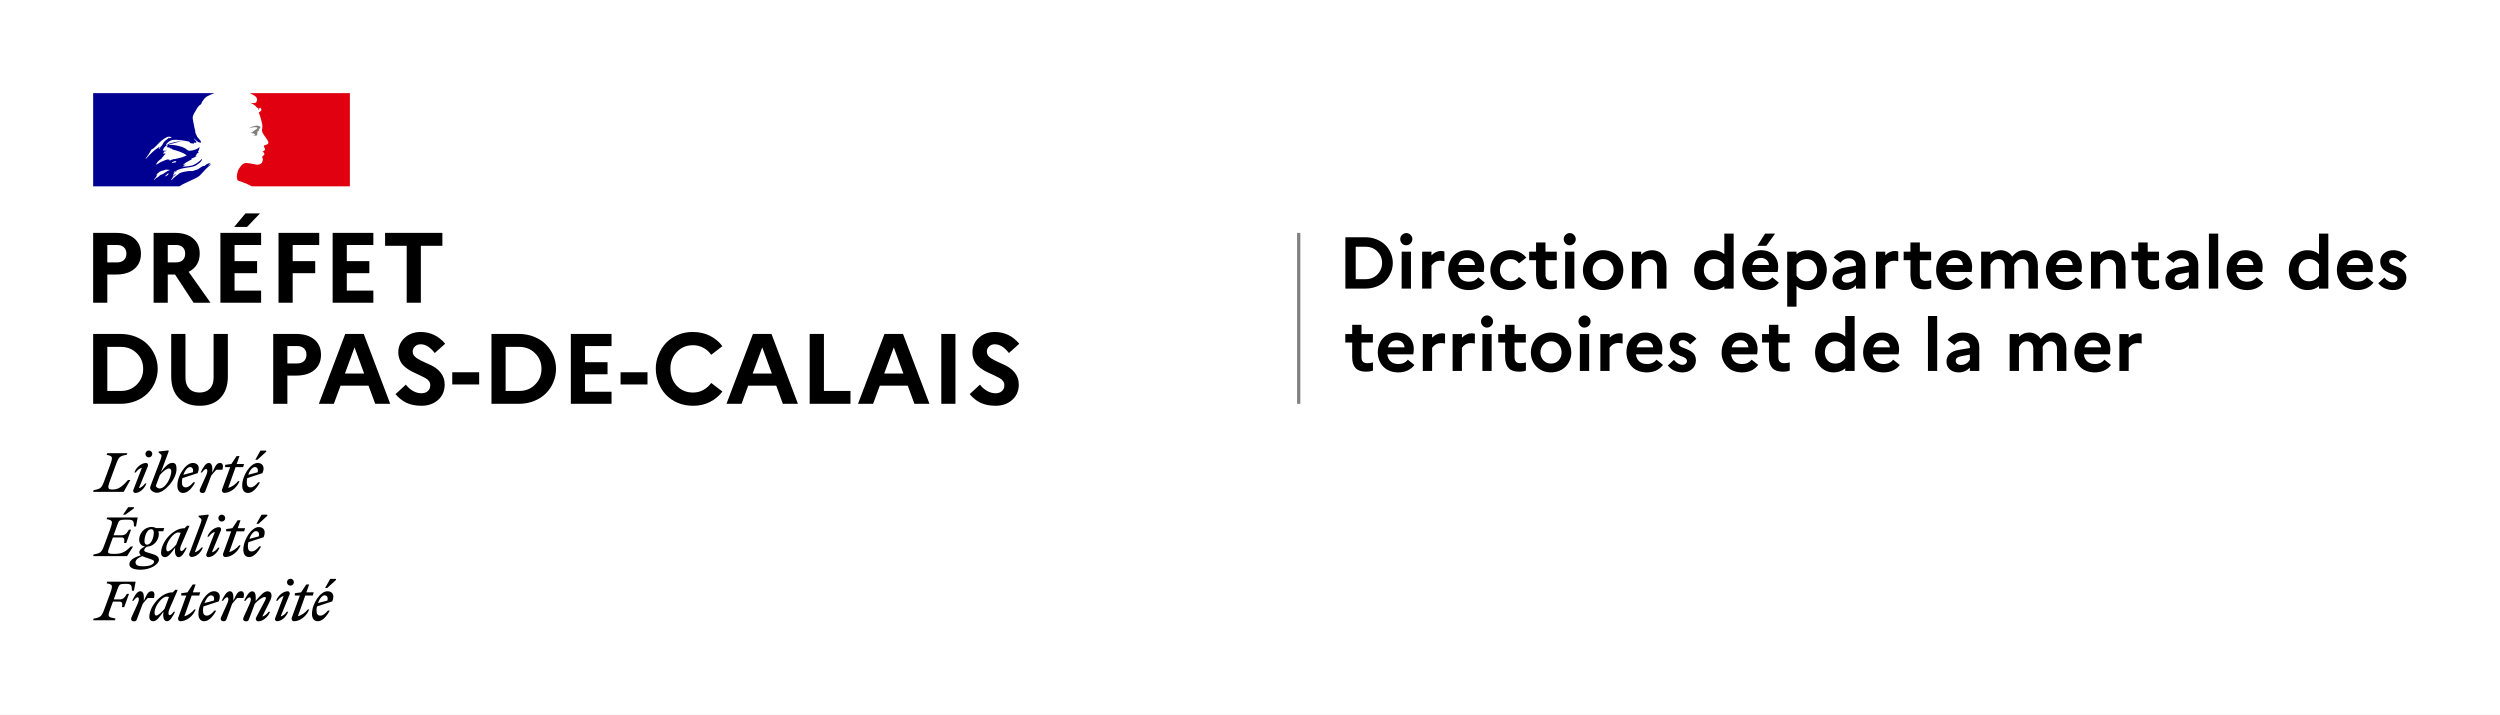
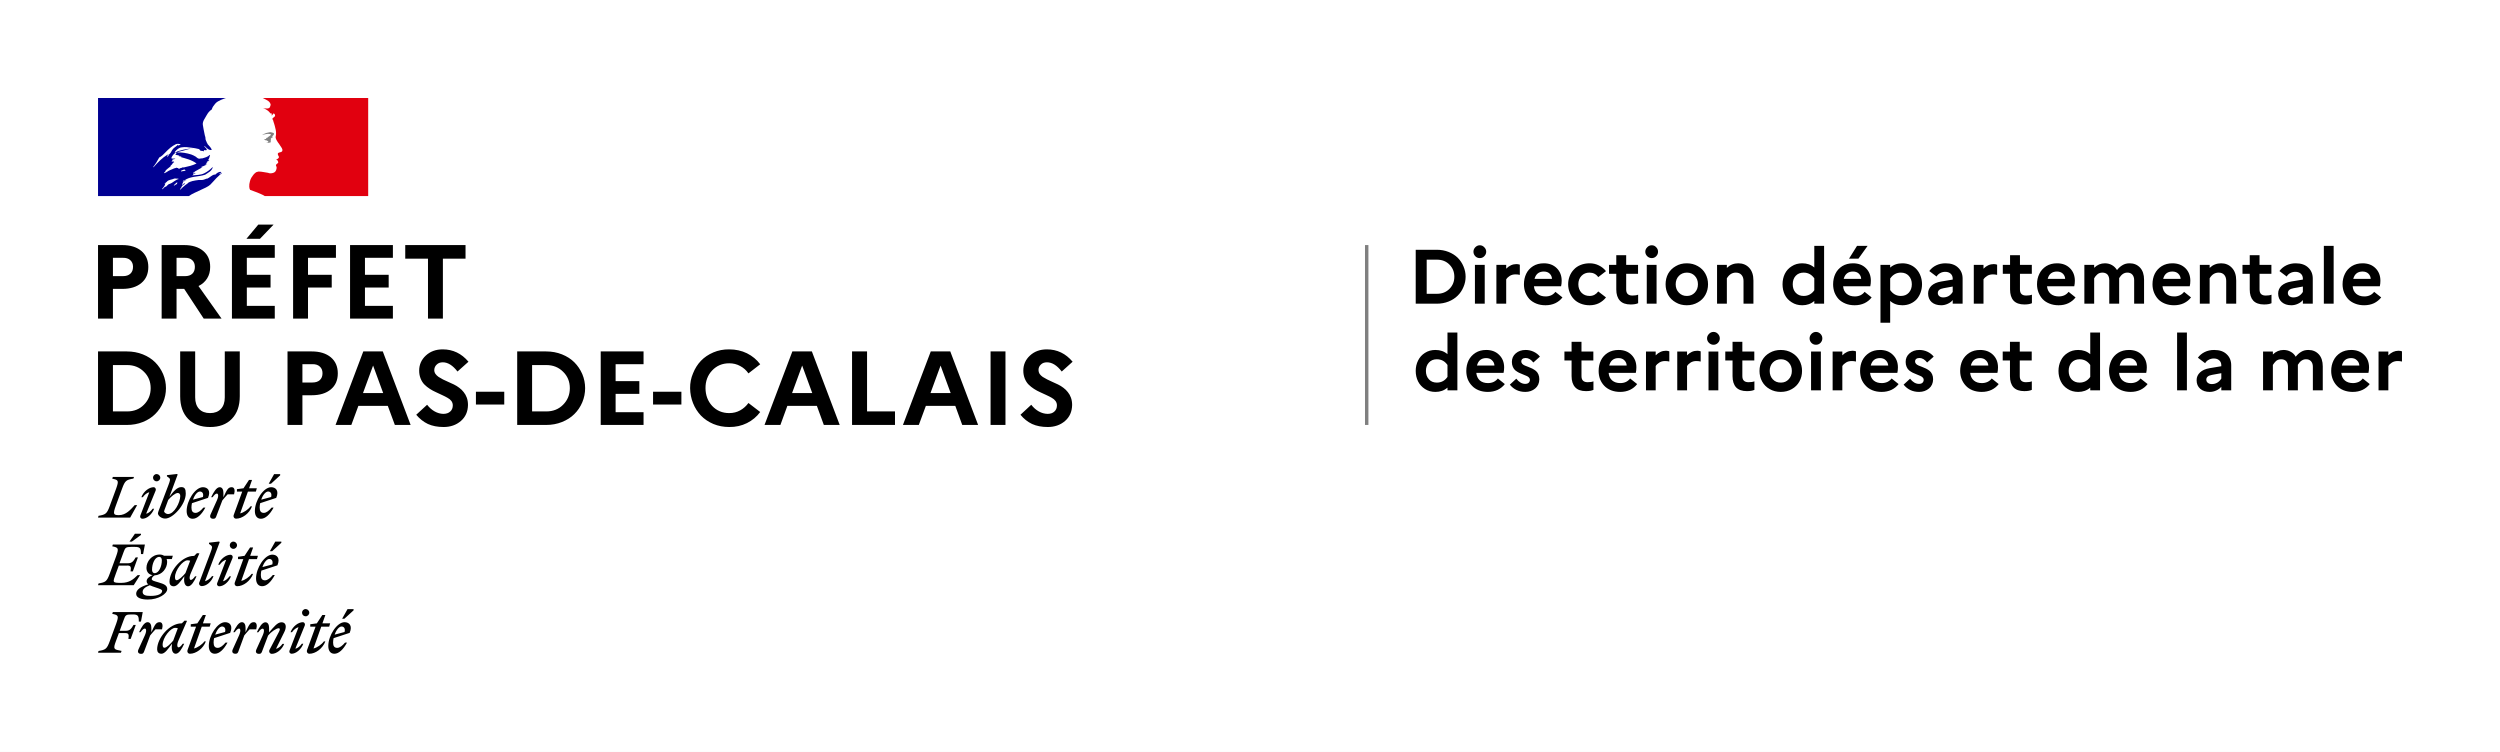
- <svg xmlns="http://www.w3.org/2000/svg" viewBox="0 0 26838 7670">
-   <path fill="#fff" d="M0 0h26838v7670h-26838z" />
+ <svg xmlns="http://www.w3.org/2000/svg" viewBox="0 0 25503 7670">
+   <path fill="#fff" d="M0 0h25503v7670h-25503z" />
  <g>
    <path d="M2145 1884c11-11 22-22 32-34 20-23 40-44 63-64 7-6 14-12 21-16 2-2 2-6 4-8-9 4-15 11-25 15-2 0-4-2-2-4 7-5 14-10 20-15h-1c-2 0-2-2-2-4-25-4-43 13-60 28-4 2-8-2-9-2-28 9-49 34-77 45v-4c-11 4-22 11-34 13-17 4-32 2-47 2-23 2-46 7-69 12-1 0-1 0-2 1-12 3-24 8-35 14l-4 4c-4 4-8 9-13 11-12 6-21 16-31 25-1 1-2 1-3 1-10 10-20 20-30 29-1 1-4 1-6 1 0-1 1-1 1-2 2-3 3-5 5-8l6-9c3-4 5-8 8-11 1-1 1-2 0-2-1-1-2-1-3-1 9-9 21-17 32-24-1 0-3-1-2-2 1-2 2-3 3-5 0-1 0-1 1-2 0-1-1-1-1-2l-9 6c-5 4-8 12-15 12h-3c-1 0-2 0-2-1v-1c0-1 1-1 1-2s1-1 1-2c0 0 0-1 1-1 0-1 1-2 1-2 0-1 1-1 1-2 1-1 2-3 2-4 0-1 1-1 1-2 1-1 1-2 2-3 1-2 0-3-1-3 3-5 8-8 13-11h-1c7-4 15-8 22-12l3-3c-11 4-20 9-30 15 0 0-2 1-3 2 0 0-2 1-5-2v-1c2-4 8-6 11-9 2 0 4 0 4 2 61-47 144-36 214-60 6-4 11-8 17-11 9-4 17-13 28-19 15-11 26-25 32-43 0-2-2-4-2-4-25 26-53 47-83 62-40 21-83 17-125 23 2-4 6-4 9-4 0-6 4-8 8-11h6c2 0 2-4 4-4 4 0 10-2 8-2-6-8-17 6-26 0 4-4 2-9 6-11h8c0-4 4-8 4-8 28-17 55-30 81-45-6 0-9 6-15 2 4 0 0-6 4-6 21-6 38-17 59-25-8 0-13 6-21 0 4-2 6-6 11-6v-6c0-2 2-2 4-2-2 0-4-2-4-2 2-4 8-2 11-6-2 0-6 0-6-2 6-8 15-9 25-11-2-4-8 0-8-4 0-2 2-2 4-2h-4c-4-2-2-6-2-8 11-13 11-30 17-45-2 0-4 0-4-2-19 21-49 28-77 36h-13c-9 4-23 4-32-2-8-4-11-9-19-15-15-9-30-17-47-23-47-15-96-23-145-21 21-11 44-12 66-19 32-9 62-21 96-19-6-2-13 0-19 0-26-2-53 6-81 11-19 4-36 11-55 15-11 4-17 15-30 13v-6c19-23 42-45 72-47 34-6 66 0 100 4 25 2 47 8 72 13 9 0 11 15 19 17 11 4 23 0 34 8 0-4-2-8 0-11 8-8 17 2 25-2 15-9-13-26-21-40 0-2 2-4 2-4 15 13 26 28 45 38 9 4 32 9 28-2-9-21-28-38-44-57v-8c-4 0-4-2-6-4v-8c-8-4-6-11-9-17-6-9-2-23-6-34-4-11-6-21-8-32-6-32-13-60-17-91-4-36 21-64 38-96 13-23 28-45 53-60 6-23 21-42 36-60 15-18 40-30 58-38 26-12 50-19 50-19h-1304v1e3h927c36-26 72-38 122-63 24-10 78-35 96-53m-290-136c-4 0-11 2-9-2 2-9 15-9 23-13 4-2 9-6 13-4 4 6 9 4 13 8-12 11-27 6-40 11m-290-41s-2-2-2-4c25-32 43-62 61-96 25-13 45-32 64-53 32-34 66-64 106-83 15-6 34-4 49 2-6 8-15 6-23 11-2 0-4 0-6-2 2-2 2-4 2-6-19 21-45 30-60 55-11 19-19 43-43 49-8 2 2-6-2-4-59 36-100 80-146 131m157-125c-2 4-4 4-6 8-2 4-4 6-8 8-2 0-4 0-4-2 2-8 8-15 15-17 3-1 3 1 3 3m88 283c-1 2-3 4-5 6 2 0 4 2 2 3-4 4-9 8-14 10h-3c-2 2-5 4-7 7-2 2-13 1-10-2 5-4 9-9 14-13 3-2 6-5 8-8 1-2 2-3 4-4 3-2 13-3 11 1m-34-15c-8 5-15 10-22 15-8 5-17 8-25 12-1-1-2-1-3-1-7 4-13 9-19 15l-3 3-3 3-4 4c-1 1-1 2-3 3-1 1-4 1-4-1-1 1-2 1-3 2-1 1-2 1-3 2h-2c-2 2-5 4-7 6-4 4-8 7-11 12v1l-1 1s0 1-1 1c0 1-1 1-1 2 0 0-1 1-2 1l-1-1s0-1-1-1c-1-1-1-2-2-3v-1c2-2 4-4 6-7 1-1 1-2 2-2 1-1 2-3 3-4 0-1 1-1 1-2 2-3 4-5 6-8l1-1c1-1 2-3 3-4s1-2 2-4v-1c1-2 1-3 2-4v-1c0-1 0-1 1-2 0-1 0-2 1-3v-1c2-4 5-7 8-10h-1c-3 2-5 4-7 6-2 2-6-1-3-3 2-1 3-3 4-4 3-3 6-7 10-10 2-2 4-3 6-4l1-1c1-2 3-3 4-5 18-17 49-17 72-28 9-4 21 2 30 0 6 0 11 0 17 4-17 3-32 14-48 24m39-132c-2-2 6 0 8-4h-15c-2 0-2-2-2-4-9 2-21 6-30 8-13 4-25 13-40 17-21 8-38 25-60 32-2 0-2-2-2-4 2-6 9-8 13-13 0-2 0-4-2-4 15-21 36-32 55-49v-6c6-8 15-11 19-21 2-6 10-13 19-17-2-2-6-2-6-6-8 0-15 4-23-2 4-3 8-5 12-7-2 0-3-1-4-3-2-4 4-8 9-9 8-2 17-2 23-8-13-2-28 4-42-4 9-25 25-45 47-57 2 0 6 0 6 2 0 9-6 17-15 19 15 4 30 4 45 11-2 4-6 2-8 2 9 6 21 2 30 9-6 6-11 0-17 0 59 17 121 30 170 68-42 21-85 30-130 40-6 0-9 0-15-2 0 2 0 6-2 6-8 0-13 0-19 4-7 6-18 8-24 2" fill="#000091" />
    <path d="M3755 1e3h-1074s2 0 10 5c9 5 20 11 27 14 14 7 27 16 36 30 4 6 9 17 6 25-4 9-6 25-15 28-11 6-26 6-40 4-8 0-15-2-23-4 28 11 55 25 74 51 2 4 9 6 17 6 2 0 2 4 2 6-4 4-8 6-6 11h6c9-4 8-23 21-17 9 6 13 19 8 28-8 8-15 13-23 19-2 4-2 9 0 13 6 8 8 15 9 23 6 13 8 28 13 42 8 28 15 57 13 85 0 15-8 28-2 43 4 15 13 26 21 40 8 11 15 19 21 30 11 19 32 38 23 59-6 13-26 11-40 19-11 9-2 25 4 34 9 17-11 28-25 34 4 6 11 4 13 8 2 9 11 15 6 25-8 11-30 17-19 34 8 13 3 28-2 42-6 17-21 25-34 28-11 4-25 4-36 2-4-2-8-4-11-4-32-4-64-13-96-13-9 2-19 4-26 7-9 6-16 13-23 20-1 2-3 3-4 5-1 1-2 2-2 3l-2 2c-6 7-10 14-15 22 0 1-1 1-1 1 0 1-1 2-2 3-6 11-11 23-14 35-13 43-7 80 2 89 2 2 62 21 104 40 20 9 33 15 45 23h1055v-1e3z" fill="#e1000f" />
    <path d="M2745 1366c8 2 19 2 19 6-4 15-26 19-38 34h-6c-6 4-4 13-9 13-6-2-11 0-17 2 8 8 17 13 28 11 2 0 6 4 6 8 0 0 2 0 4-2 2 0 4 0 4 2v8c-6 8-15 4-23 6 15 4 30 4 44 0 11-4 0-23 8-32-4 0 0-6-4-6 4-4 8-9 11-11 4 0 9-2 11-6 0-4-8-6-6-9 11-8 21-19 17-30-2-6-17-6-26-10s-21 0-32 2c-9 0-19 6-28 8-13 4-25 11-36 19 13-6 26-8 41-11 11-2 20-4 32-2" stroke-width="1" fill="gray" />
  </g>
  <g>
    <path d="M1e3 3250v-750h247q123 0 195 60 71 60 71 164 0 104-71 163-71 60-195 60h-95v303zm152-433h102q49 0 76-25t27-70q0-43-28-68-27-25-75-24h-102zm497 433v-750h229q124 0 195 60 72 60 71 164 0 67-31 116-31 50-88 78l235 332h-182l-199-303h-78v303zm152-433h86q48 0 74-24 27-25 27-71 0-43-27-68t-74-24h-86zm565 433v-750h437v130h-285v173h242v130h-242v187h285v130zm148-814 121-145h156l-139 145zm476 814v-750h437v130h-285v173h242v130h-242v317zm581 0v-750h437v130h-285v173h242v130h-242v187h285v130zm563-611v-139h615v139h-231v611h-152v-611zm-3134 1696v-750h294q87 0 163 30 75 30 126 81 51 51 81 120 29 69 29 144t-29 144-81 120q-51 51-126 81-75 30-163 30zm152-138h145q104 0 171-68 69-69 69-169 0-101-69-168-68-68-171-68h-145zm686-155v-457h153v469q0 75 40 118 40 42 112 42 70 0 110-42 40-42 40-118v-469h153v457q0 147-81 231t-223 83q-141 0-223-83-81-84-81-231zm1095 293v-750h247q123 0 195 60 71 60 71 164 0 104-71 163-71 60-195 60h-95v303zm152-433h102q49 0 76-25t27-70q0-43-28-68-27-25-75-24h-102zm338 433 283-750h199l284 750h-161l-72-195h-300l-72 195zm280-325h206l-103-281zm543 221 111-102q34 44 77 68 43 24 88 25 45 0 71-24 26-23 26-63 0-24-14-44-15-20-40-33-24-14-55-28-31-15-62-29-32-14-63-34t-55-44q-24-24-39-61-15-37-15-81 0-91 68-154 68-63 172-63 157 0 263 126l-112 100q-72-94-150-94-39 0-62 23-24 22-25 56 0 21 12 39 12 17 32 31 20 13 45 26 26 12 54 25 29 13 57 26 29 14 55 34 26 19 45 44 20 24 32 57 12 33 12 75-2 102-73 163-71 61-176 61-92 0-160-31-67-32-119-94zm609-104v-131h289v131zm421 208v-750h295q87 0 162 30 75 30 126 81 51 51 81 120 29 69 29 144t-29 144q-29 69-81 120-51 51-126 81-75 30-162 30zm152-138h145q104 0 171-68 69-69 69-169 0-101-69-168-68-68-171-68h-145zm700 138v-750h437v130h-285v173h242v130h-242v187h285v130zm534-208v-131h289v131zm408-14q-29-73-30-153t30-152q29-73 80-127 52-54 127-86 75-32 162-31 99 0 181 40 82 41 135 112l-120 93q-33-48-84-75-50-28-112-28-105 0-174 73-69 73-68 181t68 181q69 73 174 73 62 0 112-28t84-75l120 92q-53 72-135 113t-181 40q-87 0-162-31-75-32-127-86-51-54-80-126zm729 222 284-750h199l284 750h-162l-71-195h-301l-71 195zm281-325h206l-103-281zm612 325v-750h153v612h285v138zm519 0 284-750h199l284 750h-162l-71-195h-300l-72 195zm281-325h206l-103-281zm613 325v-750h152v750zm305-104 110-102q34 44 77 68 43 24 89 25 45 0 70-24 26-23 26-63 0-24-14-44-15-20-39-33-24-14-55-28-31-15-63-29t-63-34q-31-20-55-44-24-24-39-61-15-37-15-81 0-91 68-154 68-63 172-63 157 0 263 126l-111 100q-72-94-151-94-39 0-62 23-24 22-24 56 0 21 11 39 12 17 32 31 20 13 46 26 26 12 53 25 29 13 57 26 29 14 55 34 26 19 45 44 20 24 32 57 12 33 12 75-2 102-73 163-71 61-176 61-92 0-160-31-67-32-118-94z" />
    <path d="M13942 2500v1835" fill="none" stroke="gray" stroke-width="35" />
-     <path d="M14443 3098v-551h216q64 0 119 23 55 22 93 59 38 38 59 88 22 50 22 106t-22 106q-21 50-59 88-38 38-93 59-55 22-119 22zm111-101h106q76 0 126-50 50-50 51-124 0-74-51-124-50-50-126-50h-106zm497-383q-19-20-19-47t19-45q20-20 46-20t46 20q19 19 19 45t-19 46q-19 19-46 20t-46-19zm-4 484v-396h100v396zm220 0v-396h100v39q46-47 104-47 17 0 35 6v104q-22-5-44-5-33 0-58 15-24 15-37 36v248zm280-198q0-59 24-107 23-48 70-78t110-29q82 0 132 50 50 50 50 128 0 30-6 56h-278q5 49 37 77 32 27 83 27 32 0 58-12 26-13 42-35l71 57q-28 38-73 59-45 21-100 21-51 0-93-17-42-17-70-46-27-30-42-68-15-39-15-83zm109-55h178q-1-31-23-53-22-22-60-23-75 0-95 76zm358 137q-15-39-15-82 0-43 15-82 15-39 42-68 28-29 70-47 42-17 91-17 53 0 96 22 43 21 72 58l-79 61q-32-46-90-46-49 0-82 33-32 34-32 86 0 52 33 86 32 34 82 34 28 0 51-13 23-13 38-34l79 61q-28 38-72 59-43 21-96 21-50 0-91-17-41-17-70-46-27-30-42-69zm402-189v-91h74v-99h101v99h121v91h-121v160q0 62 63 62 37 0 59-9v88q-27 12-77 12-73 0-109-39-36-39-37-114v-160zm390-179q-19-20-19-47t19-45q20-20 46-20 27 0 45 20 19 19 19 45t-19 46q-19 19-45 20-26 0-46-19zm-4 484v-396h99v396zm218-90q-27-49-27-108t27-108q27-49 77-77 50-29 113-29 63 0 113 29 50 28 77 77 27 49 27 108t-27 108q-27 49-77 78-50 28-113 28-63 0-113-28-50-29-77-78zm109-194q-33 34-32 86t32 86q33 34 82 34 48 0 80-35 32-34 32-85 0-52-32-86-32-34-80-33-50 0-82 33zm390 284v-396h100v31q49-47 117-47 67 0 111 46 43 46 43 131v235h-101v-232q0-39-21-62-21-23-57-23-57 0-92 58v259zm691-91q-24-48-23-107t23-106q24-48 71-78t107-30q74 0 123 43v-221h100v590h-100v-27q-49 43-123 43-61 0-107-30-47-30-71-77zm111-193q-30 34-30 86t30 86q31 34 81 34 69 0 109-59v-122q-40-59-109-58-50 0-81 33zm382 86q0-59 23-107 23-48 71-78t109-29q82 0 133 50 50 50 50 128 0 30-6 56h-278q5 49 37 77 32 27 83 27 32 0 58-12 26-13 42-35l71 57q-28 38-73 59-45 21-100 21-51 0-94-17-42-17-69-46-27-30-42-68-15-39-15-83zm109-55h178q-1-31-24-53-22-22-60-23-75 0-94 76zm54-206 82-131h108l-94 131zm320 653v-590h100v28q49-44 123-44 46 0 85 17 38 17 64 47 25 29 39 68 14 39 14 82 0 43-14 82-14 39-39 69-25 29-64 46-38 17-85 17-75 0-123-44v222zm100-331 1-1q41 60 108 60 50 0 81-34 31-34 31-86t-31-86q-31-34-81-33-68 0-108 59l-1-1zm386 33q0-46 35-79 35-33 98-43l119-20v-10q0-31-21-50-21-19-55-19-29 0-52 13-23 12-37 35l-74-56q27-37 70-58t96-21q83 0 128 44 46 43 46 112v256h-101v-37q-19 24-51 38-32 15-67 15-60 0-97-32-37-32-37-88zm99-4q0 19 15 32 15 12 41 12 63 0 97-56v-54l-93 16q-59 10-59 50zm368 108v-396h100v39q46-47 104-47 17 0 35 6v104q-22-5-44-5-33 0-58 15-24 15-37 36v248zm297-305v-91h73v-99h101v99h121v91h-121v160q0 62 63 62 37 0 59-9v88q-27 12-76 12-73 0-110-39-36-39-37-114v-160zm349 107q0-59 23-107 23-48 71-78t109-29q82 0 132 50 50 50 51 128 0 30-6 56h-278q5 49 36 77 32 27 83 27 32 0 58-12 26-13 43-35l71 57q-28 38-73 59-45 21-100 21-51 0-94-17-42-17-69-46-27-30-43-68-15-39-14-83zm109-55h178q-1-31-24-53-22-22-60-23-75 0-94 76zm374 253v-396h100v30q47-46 109-46 40 0 72 18 33 18 52 51 26-32 56-50 31-19 74-19 64 0 105 44 41 44 41 124v244h-101v-240q0-36-18-57t-53-20q-48 0-82 56 1 5 0 17v244h-101v-240q0-36-18-57-18-21-52-20-16 0-30 5-14 5-24 15-10 10-17 18-6 8-13 20v259zm695-198q0-59 24-107 23-48 70-78t110-29q82 0 132 50 50 50 50 128 0 30-6 56h-278q5 49 37 77 32 27 83 27 32 0 58-12 26-13 42-35l72 57q-28 38-73 59-45 21-101 21-51 0-93-17-42-17-70-46-27-30-42-68-15-39-15-83zm109-55h178q-1-31-23-53-22-22-60-23-75 0-95 76zm375 253v-396h99v31q49-47 118-47 67 0 110 46 43 46 44 131v235h-102v-232q0-39-21-62-21-23-57-23-57 0-92 58v259zm435-305v-91h73v-99h101v99h121v91h-121v161q0 62 63 61 37 0 59-9v88q-27 12-76 12-73 0-110-39-36-39-37-113v-161zm364 201q0-46 35-79 35-33 98-43l119-20v-10q0-31-21-50-21-19-55-19-29 0-52 13-23 12-37 35l-74-56q27-37 70-58t96-21q83 0 128 44 46 43 46 112v256h-101v-37q-19 24-51 38-32 15-67 15-60 0-97-32-37-32-37-88zm99-4q0 19 15 32 15 12 41 12 63 0 97-56v-54l-93 16q-59 10-60 50zm368 108v-590h100v590zm191-198q0-59 23-107 23-48 71-78t109-29q82 0 133 50 50 50 50 128 0 30-6 56h-278q5 49 36 77 32 27 83 27 32 0 58-12 26-13 43-35l71 57q-28 38-73 59-45 21-100 21-51 0-94-17-42-17-69-46-27-30-43-68-15-39-14-83zm109-55h178q-1-31-24-53-22-22-60-23-75 0-94 76zm581 162q-24-48-23-107t23-106q24-48 71-78t107-30q74 0 123 43v-221h100v590h-100v-27q-50 43-123 43-61 0-107-30-47-30-71-77zm111-193q-30 34-30 86t30 86q31 34 81 34 69 0 109-59v-122q-40-59-109-58-50 0-81 33zm382 86q0-59 23-107 23-48 71-78t110-29q82 0 132 50 50 50 50 128 0 30-6 57h-278q5 49 37 76 32 27 83 27 32 0 58-12 26-13 42-35l71 57q-28 38-73 59-45 21-100 21-51 0-94-17-42-17-69-46-27-30-42-68-15-39-15-83zm109-55h178q-1-31-23-53-22-22-60-22-75 0-95 75zm335 196 66-61q42 53 91 52 23 0 36-11 13-11 13-30 0-14-10-24-10-10-27-17-16-7-36-14-20-7-39-18-20-10-36-23-16-13-27-36-10-22-10-51 0-53 40-87 40-35 101-35 45 0 83 19 39 19 62 49l-67 60q-36-46-78-46-22 0-33 10-12 10-12 26 0 13 10 24 10 10 27 17 17 7 36 14 20 7 39 17 20 10 36 23 17 13 27 35 10 22 10 51-1 60-43 95-41 35-100 34-97 0-159-73zm-11089 636v-91h74v-99h100v99h122v91h-122v160q0 62 63 62 37 0 60-9v88q-27 12-77 12-73 0-110-39-36-40-36-114v-160zm349 107q0-59 24-107 24-48 70-78t110-29q82 0 132 50 50 50 50 128 0 30-6 56h-278q5 49 37 77 32 27 83 27 32 0 58-12 26-13 42-35l71 57q-28 38-73 59-45 21-100 21-51 0-93-17-42-17-70-47-27-29-42-68-15-39-15-82zm109-55h178q-1-31-23-53-22-22-60-23-75 0-95 76zm374 253v-396h100v39q46-47 105-47 17 0 34 5v105q-22-5-43-5-33 0-58 15-24 15-38 36v248zm320 0v-396h100v39q46-47 104-47 17 0 35 5v105q-22-5-44-5-33 0-58 15-24 15-37 36v248zm324-485q-19-20-19-46t19-45q20-20 46-20t45 20q19 19 19 45t-19 46q-19 19-45 20t-46-20zm-4 485v-396h99v396zm170-305v-91h74v-99h101v99h121v91h-121v160q0 62 63 62 37 0 59-9v88q-27 12-76 12-73 0-110-39-36-40-37-114v-160zm377 215q-27-49-27-108t27-108q27-49 77-77 50-29 113-29 63 0 113 29 50 28 76 77 27 49 28 108t-28 108q-27 49-76 77-50 28-113 29-63 0-113-29-50-29-77-77zm109-194q-33 34-33 86t33 86q33 34 82 33 48 0 80-34 32-34 32-85 0-52-32-86-32-34-80-34-49 0-82 34zm394-201q-19-20-19-46t19-45q20-20 46-20t46 20q19 19 19 45t-19 46q-19 19-46 20t-46-20zm-4 485v-396h100v396zm220 0v-396h100v39q46-47 104-47 17 0 35 5v105q-22-5-44-6-33 0-58 15-24 15-38 36v249zm280-198q0-59 23-107 23-48 71-78t110-29q82 0 132 50 50 50 50 128 0 30-6 56h-278q5 49 37 77 32 27 83 27 32 0 58-12 26-13 42-35l71 56q-28 38-73 60-45 21-100 21-51 0-94-17-42-17-69-47-27-29-42-68-15-39-15-82zm109-55h178q-1-31-24-54-22-22-59-22-75 0-95 76zm335 195 66-61q42 53 91 53 23 0 36-12 13-12 13-29 0-14-10-24-10-10-27-18-16-7-36-14-20-7-39-17-20-10-36-23-16-13-27-36-10-22-10-51 0-53 40-88 40-35 101-34 45 0 83 19 39 19 62 48l-67 60q-36-46-78-45-22 0-33 9-12 10-12 27 0 14 10 24 10 10 27 17 17 7 36 14 20 7 39 17 20 10 36 23 17 13 27 35 10 22 10 51-1 60-43 94-41 35-100 35-97 0-159-74zm578-140q0-59 23-107 23-48 70-78t110-29q82 0 132 50 50 50 51 128 0 30-6 56h-278q5 49 36 77 32 27 83 27 32 0 58-12 26-13 43-35l71 56q-28 38-73 60-45 21-100 21-51 0-94-17-42-17-69-47-27-29-43-68-15-39-14-82zm108-55h179q-1-31-24-54-22-22-60-22-75 0-95 76zm326-52v-91h74v-99h101v99h121v91h-121v160q0 62 63 62 37 0 59-9v88q-27 12-77 12-73 0-110-39-36-40-36-114v-160zm593 214q-24-48-24-107 0-58 24-106 24-48 70-78t107-30q74 0 123 43v-221h101v590h-101v-28q-50 43-123 44-61 0-107-30-46-29-70-77zm111-193q-30 33-30 86t30 86q31 33 81 33 69 0 108-58v-122q-40-59-108-59-50 0-81 34zm381 86q0-59 24-107 23-48 70-78t110-29q82 0 132 50 50 50 50 128 0 30-6 56h-278q5 49 37 77 32 27 83 27 32 0 58-12 26-13 42-35l72 57q-28 38-73 59-45 21-101 21-51 0-93-17-42-17-70-47-27-29-42-68-15-39-15-82zm109-55h178q-1-31-23-53-22-22-60-23-75 0-95 76zm587 253v-590h99v590zm199-104q0-46 34-79 35-33 98-43l119-20v-10q0-31-21-50-21-19-55-19-29 0-52 12-23 12-37 35l-74-55q27-37 70-58 43-21 96-21 83 0 128 44 46 43 46 112v256h-101v-37q-19 24-51 38-32 15-66 15-60 0-98-32-37-32-36-88zm99-5q0 19 15 32 15 12 40 13 63 0 97-56v-55l-93 17q-59 10-59 49zm579 109v-396h100v30q47-46 109-46 40 0 72 18 33 18 52 51 26-32 56-50 31-19 73-19 64 0 106 44 41 44 41 124v244h-101v-240q0-36-19-57-19-21-52-21-48 0-83 57 1 5 1 17v244h-101v-240q0-36-19-57-18-21-51-21-16 0-30 6-14 5-24 15-10 10-17 18t-13 20v259zm695-198q0-59 24-107 23-48 70-78t110-29q82 0 132 50 50 50 50 128 0 30-6 56h-278q5 49 37 77 32 27 83 27 32 0 58-12 26-13 42-35l71 57q-28 38-73 59-45 21-100 21-51 0-94-17-42-17-69-47-27-29-42-68-15-39-15-82zm109-55h178q-1-31-23-53-22-22-60-23-75 0-95 76zm374 253v-396h100v39q46-47 105-47 17 0 34 5v105q-22-5-44-5-33 0-58 15-24 15-37 36v248z" />
+     <path d="M14442 3098v-550h216q64 0 119 22 55 22 93 59 38 38 59 88 22 51 22 106t-22 105q-21 51-59 88-38 38-93 60-55 22-119 22zm112-101h106q76 0 126-50 50-50 50-124 0-74-50-124-50-50-126-50h-106zm496-383q-19-20-19-46t19-46q20-20 46-20t45 20q20 19 20 46 0 26-20 46-18 19-45 19t-46-19zm-4 484v-396h100v396zm219 0v-396h100v39q46-47 105-47 16 0 34 6v104q-22-5-44-5-33 0-58 15-24 15-37 36v248zm281-198q0-59 23-107 23-48 70-78 47-29 110-29 82 0 132 50 50 50 50 128 0 30-6 56h-277q4 49 36 77 32 27 83 27 32 0 58-12 26-13 42-35l72 57q-28 37-73 59-45 21-100 21-52 0-94-17-42-17-70-46-27-30-42-68-14-39-14-83zm108-55h178q-1-31-23-53-22-22-60-22-75 0-95 75zm358 137q-15-39-15-82t15-82q15-39 43-68 27-30 69-47 42-17 92-17 52 0 95 22 43 21 72 58l-79 61q-32-46-90-46-49 0-81 33-32 34-32 86 0 52 32 86 32 33 83 33 28 0 50-12 23-13 38-34l79 61q-29 37-72 59-43 21-95 21-50 0-92-17-42-17-69-46-28-30-43-69zm402-189v-91h74v-99h101v99h121v91h-121v160q0 62 63 62 37 0 59-9v87q-28 13-77 13-73 0-109-39-37-40-37-114v-160zm390-179q-20-20-20-46t20-46q19-20 46-20t45 20q19 19 19 46 0 26-19 46-19 19-45 19t-46-19zm-5 484v-396h100v396zm218-90q-26-49-26-108 0-59 26-108 28-49 78-77 49-29 112-29t113 29q50 28 77 77 27 49 27 108 0 59-27 108-27 49-77 77-50 29-113 29t-112-29q-50-28-78-77zm110-194q-33 34-33 86 0 52 33 86t82 33q48 0 80-34 32-34 32-85 0-52-32-86-32-33-80-33-50 0-82 33zm389 284v-396h100v31q49-47 117-47 68 0 111 46 43 46 43 130v236h-101v-232q0-39-21-62-20-23-57-23-57 0-92 58v259zm691-91q-23-49-23-107 0-58 23-106 24-49 71-78 46-30 107-30 74 0 123 43v-221h100v590h-100v-28q-50 44-123 44-61 0-107-30-47-29-71-77zm111-193q-30 33-30 86 0 53 30 86 31 33 81 33 69 0 109-58v-122q-41-58-109-58-50 0-81 33zm382 86q0-59 23-107 23-48 70-78 47-29 110-29 82 0 132 50 50 50 50 128 0 30-6 56h-277q4 49 36 77 32 27 83 27 32 0 58-12 26-13 42-35l72 57q-28 37-73 59-45 21-100 21-52 0-94-17-42-17-70-46-27-30-42-68-14-39-14-83zm108-55h178q-1-31-23-53-22-22-60-22-75 0-95 75zm54-206 82-131h108l-94 131zm321 653v-590h99v28q49-44 124-44 46 0 84 17 38 17 64 47 25 29 39 68 14 39 14 82t-14 82q-14 39-39 69-26 29-64 46-38 17-84 17-75 0-124-44v222zm99-331 1-1q41 59 108 59 51 0 81-33 31-34 31-86 0-52-31-86-30-33-81-33-67 0-108 59l-1-1zm387 33q0-46 34-79 34-32 98-43l119-20v-10q0-31-21-50-21-19-55-19-29 0-52 13-23 12-37 35l-74-56q27-37 70-58t96-21q83 0 128 44 46 43 46 112v256h-101v-37q-19 24-51 38-32 15-66 15-61 0-98-32-36-33-36-88zm99-5q0 20 15 32 15 13 40 13 62 0 97-56v-55l-93 17q-59 10-59 49zm367 109v-396h99v39q46-47 105-47 16 0 34 6v104q-22-5-43-5-34 0-58 15-25 15-38 36v248zm296-305v-91h74v-99h101v99h121v91h-121v160q0 62 63 62 37 0 59-9v87q-28 13-77 13-73 0-110-39-36-40-36-114v-160zm349 107q0-59 24-107 23-48 70-78 47-29 110-29 82 0 132 50 50 50 50 128 0 30-6 56h-278q5 49 37 77 32 27 83 27 32 0 58-12 26-13 42-35l71 57q-28 37-73 59-44 21-100 21-51 0-93-17-43-17-70-46-27-30-42-68-15-39-15-83zm109-55h178q-1-31-23-53-23-22-60-22-76 0-95 75zm374 253v-396h100v30q47-46 109-46 40 0 72 18 32 18 52 51 25-32 56-50 31-19 73-19 65 0 106 44 41 44 41 124v244h-101v-240q0-36-19-57t-52-20q-48 0-82 56 0 5 0 17v244h-101v-240q0-36-18-57-19-20-52-20-16 0-30 5-14 5-24 15-10 10-17 18-6 8-13 20v259zm695-198q0-59 23-107 24-48 71-78 47-29 109-29 82 0 133 50 50 50 50 128 0 30-6 56h-278q5 49 37 77 31 27 83 27 31 0 57-12 27-13 43-35l71 57q-28 37-73 59-45 21-100 21-51 0-94-17-42-17-69-46-27-30-42-68-15-39-15-83zm109-55h178q-1-31-24-53-22-22-60-22-75 0-94 75zm374 253v-396h100v31q49-47 117-47 67 0 110 46 44 46 44 130v236h-102v-232q0-39-20-62t-57-23q-58 0-92 58v259zm435-305v-91h74v-99h100v99h121v91h-121v160q0 62 63 62 37 0 59-9v87q-27 13-76 13-73 0-110-39-36-40-36-114v-160zm364 201q0-46 34-79 35-32 98-43l120-20v-10q0-31-21-50-21-19-55-19-30 0-53 13-23 12-36 35l-74-56q27-37 70-58t96-21q83 0 128 44 46 43 46 112v256h-101v-37q-19 24-51 38-32 15-67 15-60 0-97-32-37-33-37-88zm99-5q0 20 15 32 16 13 41 13 62 0 97-56v-55l-94 17q-59 10-59 49zm367 109v-590h100v590zm191-198q0-59 24-107 23-48 70-78 47-29 110-29 82 0 132 50 50 50 50 128 0 30-6 56h-277q4 49 36 77 32 27 83 27 32 0 58-12 26-13 42-35l72 57q-29 37-73 59-45 21-101 21-51 0-93-17-43-17-70-46-27-30-42-68-15-39-15-83zm109-55h178q-1-31-23-53-22-22-60-22-75 0-95 75zm-9540 1046q-24-49-24-107t24-106q24-49 70-78 46-30 107-30 74 0 123 43v-221h101v590h-101v-28q-50 44-123 44-61 0-107-30t-70-77zm111-193q-31 33-31 86t31 86q30 33 80 33 69 0 109-58v-122q-40-58-109-58-50 0-80 33zm381 86q0-59 23-107 24-48 71-78 46-29 109-29 82 0 132 50 51 50 51 128 0 29-6 56h-278q5 49 36 77 32 27 83 27 32 0 58-12 26-13 43-35l71 57q-28 37-73 59-45 21-100 21-52 0-94-17-42-17-69-47-28-29-43-67-14-39-14-83zm109-55h178q-1-31-24-53-22-23-60-23-75 0-94 76zm335 195 66-61q41 53 91 53 23 0 35-11 13-12 13-30 0-14-10-24-10-11-26-17-17-8-36-15-20-7-40-17-19-10-36-23-16-13-26-36-10-22-10-51 0-53 39-87 40-35 101-35 45 0 84 19 39 19 62 49l-67 60q-36-46-78-46-22 0-34 10-11 9-11 26 0 13 10 24 10 10 26 17 17 7 36 14 20 7 40 17 19 10 36 23 16 13 26 35 10 22 10 51-1 60-42 94-42 35-101 35-97 0-158-74zm557-247v-91h73v-99h101v99h121v91h-121v160q0 62 63 62 37 0 59-9v87q-27 13-76 13-74 0-110-39-37-40-37-114v-160zm349 107q0-59 23-107 23-48 70-78 47-29 110-29 82 0 132 50 50 50 50 128 0 29-6 56h-277q4 49 36 77 32 27 83 27 32 0 58-12 26-13 42-35l72 57q-28 37-73 59-45 21-100 21-52 0-94-17-42-17-70-47-27-29-42-67-14-39-14-83zm108-55h178q-1-31-23-53-22-23-60-23-75 0-95 76zm375 253v-396h99v39q46-47 105-47 16 0 34 6v104q-22-5-43-5-34 0-58 15-25 15-38 36v248zm319 0v-396h100v39q45-47 104-47 17 0 35 6v104q-23-5-44-5-33 0-58 15-24 15-37 36v248zm324-484q-20-20-20-46t20-46q19-20 46-20t45 20q19 19 19 46 0 26-19 46-19 19-45 19t-46-19zm-5 484v-396h100v396zm171-305v-91h74v-99h100v99h122v91h-122v160q0 62 63 62 38 0 60-9v87q-28 13-77 13-73 0-110-39-36-40-36-114v-160zm376 215q-27-49-27-108 0-59 27-108 27-49 77-77 50-29 113-29t113 29q50 28 77 77 27 49 27 108 0 59-27 108-27 49-77 77-50 29-113 29t-113-29q-50-28-77-77zm109-194q-32 34-32 86 0 52 32 86t83 33q48 0 79-34 32-34 32-85 0-52-32-86-31-33-79-33-50 0-83 33zm394-200q-19-20-19-46t19-46q20-20 46-20t46 20q19 19 19 46 0 26-19 46-19 19-46 19t-46-19zm-4 484v-396h100v396zm220 0v-396h99v39q46-47 105-47 16 0 34 6v104q-22-5-43-5-34 0-58 15-25 15-38 36v248zm280-198q0-59 23-107 24-48 71-78 46-29 109-29 82 0 132 50 51 50 51 128 0 29-6 56h-278q5 49 36 77 32 27 83 27 32 0 58-12 26-13 43-35l71 57q-28 37-73 59-45 21-100 21-52 0-94-17-42-17-69-47-28-29-43-67-14-39-14-83zm109-55h178q-2-31-24-53-22-23-60-23-75 0-94 76zm335 195 66-61q41 53 91 53 23 0 35-11 13-12 13-30 0-14-10-24-10-11-26-17-17-8-36-15-20-7-40-17-19-10-36-23-16-13-26-36-10-22-10-51 0-53 39-87 40-35 101-35 45 0 84 19 39 19 62 49l-67 60q-36-46-78-46-22 0-34 10-11 9-11 26 0 13 10 24 10 10 26 17 17 7 36 14 20 7 40 17 19 10 36 23 16 13 26 35 10 22 10 51-1 60-42 94-42 35-101 35-97 0-158-74zm577-140q0-59 23-107 24-48 71-78 47-29 109-29 82 0 133 50 50 50 50 128 0 29-6 56h-278q5 49 37 77 31 27 82 27 32 0 58-12 27-13 43-35l71 57q-28 37-73 59-45 21-100 21-51 0-94-17-42-17-69-47-27-29-42-67-15-39-15-83zm109-55h178q-1-31-24-53-22-23-60-23-75 0-94 76zm325-52v-91h74v-99h100v99h122v91h-122v160q0 62 63 62 38 0 60-9v87q-28 13-77 13-73 0-110-39-36-40-36-114v-160zm593 214q-24-49-24-107t24-106q23-49 70-78 46-30 107-30 74 0 123 43v-221h100v590h-100v-28q-50 44-123 44-61 0-107-30-47-29-70-77zm110-193q-30 33-30 86t30 86q31 33 81 33 69 0 109-58v-122q-41-58-109-58-50 0-81 33zm382 86q0-59 23-107 23-48 70-78 47-29 110-29 82 0 132 50 50 50 50 128 0 29-6 56h-277q4 49 36 77 32 27 83 27 32 0 58-12 26-13 42-35l72 57q-28 37-73 59-45 21-100 21-52 0-94-17-42-17-70-47-27-29-42-67-14-39-14-83zm108-55h178q-1-31-23-53-22-23-60-23-75 0-95 76zm586 253v-590h100v590zm199-104q0-46 35-79 34-32 97-43l120-20v-10q0-31-21-50-21-19-55-19-29 0-52 13-23 11-37 35l-74-56q27-37 70-58t96-21q83 0 128 44 46 43 46 112v256h-101v-37q-19 24-51 38-32 15-67 15-60 0-97-32t-37-88zm99-5q0 20 15 32 16 13 41 13 62 0 97-56v-55l-94 17q-59 10-59 49zm579 109v-396h100v30q47-46 109-46 40 0 72 18 33 17 52 51 25-32 56-50 31-19 73-19 65 0 106 44 41 44 41 124v244h-101v-240q0-36-19-57t-52-20q-48 0-82 56 0 5 0 17v244h-101v-240q0-36-18-57-18-20-52-20-16 0-30 5-14 5-24 15-10 10-16 18-7 8-14 20v259zm695-198q0-59 24-107 23-48 70-78 47-29 110-29 81 0 132 50 50 50 50 128 0 29-6 56h-278q5 49 37 77 32 27 83 27 31 0 58-12 26-13 42-35l71 57q-28 37-73 59-45 21-100 21-51 0-94-17-42-17-69-47-27-29-42-67-15-39-15-83zm109-55h178q-1-31-24-53-22-23-59-23-76 0-95 76zm374 253v-396h100v39q46-47 104-47 17 0 35 6v104q-22-5-44-5-33 0-58 15-24 15-37 36v248z" />
  </g>
  <path d="M3484 6391c22 0 41 17 31 56l-101 27c16-48 46-83 70-83m56 164h-20c-25 30-53 54-80 54-28 0-42-17-42-54 0-15 2-31 5-45l164-54c32-76-7-109-52-109-78 0-166 136-166 243 0 51 24 79 62 79 45 0 91-43 129-114m-26-244 93-85v-12h-62l-55 98h24zm-349 82h54l-86 236c-8 20 3 40 24 40 61 0 134-52 162-126h-15c-22 31-70 65-106 72l79-222h81l10-34h-79l30-85h-31l-56 85-67 9zm-56-12c7-22-8-34-19-34-47 0-104 43-126 102h15c15-22 41-46 66-50l-91 236c-8 22 8 34 20 34 45 0 98-43 120-102h-15c-15 22-41 46-66 50zm9-94c20 0 37-17 37-37s-17-37-37-37c-21 0-37 17-37 37 0 21 16 37 37 37m-439 126c14 0 22 22 0 71l-64 142c-12 27 1 44 27 44 16 0 23-4 30-21l63-166c29-36 83-74 107-74 17 0 15 14 4 36l-97 185c-9 18 3 40 24 40 47 0 104-43 126-102h-17c-15 22-41 46-66 50l83-168c11-21 16-41 16-57 0-27-15-45-44-45-41 0-76 46-126 103v-44c0-31-10-59-38-59-33 0-63 52-87 102h15c17-24 32-37 44-37m-65 6c11-39 5-72-24-72-37 0-49 25-85 103v-44c0-31-10-59-38-59-33 0-63 52-87 102h15c16-23 31-37 43-37 14 0 22 22 0 71l-64 142c-12 27 1 44 27 44 16 0 23-4 30-21l61-166c18-22 34-41 54-62h68zm-349-28c22 0 41 17 31 56l-101 27c17-48 46-83 70-83m56 164h-20c-25 30-53 54-80 54-28 0-42-17-42-54 0-15 2-31 5-45l164-54c32-76-6-109-52-109-78 0-166 136-166 243 0 51 24 79 62 79 45 0 91-43 129-114m-375-162h54l-86 236c-8 20 3 40 24 40 61 0 135-52 162-126h-15c-22 31-70 65-106 72l79-222h81l10-34h-79l30-85h-31l-56 85-67 9zm-287 184c0-73 81-172 127-172 10 0 20 1 28 4l-47 126c-27 33-69 73-89 73-12 0-19-9-19-31m249-244-25-2-28 28h-5c-119 0-247 148-247 265 0 27 15 45 44 45 35 0 69-50 108-103l-2 19c-5 54 12 84 40 84 33 0 63-52 86-102h-15c-16 23-31 37-43 37s-21-23 0-71zm-255 86c11-39 5-72-24-72-37 0-49 25-85 103v-44c0-31-10-59-39-59-33 0-63 52-86 102h15c16-23 31-37 43-37 14 0 22 22 0 71l-65 143c-12 27 1 44 27 44 16 0 23-4 30-21l63-167c18-22 34-41 54-62h67zm-419 239 6-18c-79-15-89-15-57-101l30-81h63c39 0 40 17 34 60h23l52-143h-23c-20 34-35 60-78 60h-63l43-117c15-42 22-50 76-50h14c55 0 62 15 62 73h22l18-97h-305l-6 18c63 13 69 19 40 101l-65 177c-30 81-42 88-115 101l-5 18h234zm1513-956c22 0 41 17 31 56l-101 27c16-48 46-83 70-83m56 164h-20c-25 30-53 54-80 54-28 0-42-17-42-54 0-15 2-31 5-45l164-54c32-76-7-109-52-109-78 0-166 136-166 243 0 51 24 79 62 79 45 1 91-43 129-114m-26-244 93-85v-12h-62l-55 98h24zm-349 82h54l-86 236c-8 20 3 40 24 40 61 0 134-52 162-126h-15c-22 31-70 65-106 72l79-222h81l10-34h-79l30-85h-31l-56 85-67 10zm-56-11c7-22-8-34-20-34-47 0-104 43-126 102h15c15-22 41-46 66-50l-91 236c-8 22 8 34 20 34 45 0 98-43 120-102h-15c-15 22-41 46-66 50zm9-94c20 0 37-17 37-37s-17-37-37-37c-21 0-37 17-37 37s16 37 37 37m-290 330 150-398-5-7-104 12v12l20 15c18 14 12 27-4 72l-114 304c-10 18 3 40 24 40 47 0 98-43 120-102h-15c-16 23-48 47-72 52m-306-41c0-73 81-172 127-172 10 0 19 1 28 4l-48 126c-27 33-69 73-89 73-11 1-18-9-18-31m249-243-25-2-28 28h-5c-119 0-247 148-247 265 0 27 15 45 44 45 35 0 69-50 108-103l-2 19c-5 54 12 84 40 84 33 0 63-52 86-102h-15c-16 23-31 37-43 37s-21-23 0-70zm-579 393c0-31 30-51 73-68 14 7 36 15 64 24 45 15 62 21 62 34 0 29-41 51-116 51-56 1-83-11-83-41m123-191c-20 0-27-17-27-36 0-59 28-130 73-130 20 0 27 17 27 36 0 58-29 130-73 130m128 162c0-38-34-52-89-68-47-14-69-18-69-34 0-12 10-27 30-38 78-4 127-74 127-136 0-11-2-21-5-30h53l10-34h-90c-12-8-27-12-44-12-82 0-135 72-135 136 0 41 24 69 62 74-38 18-60 37-60 61 0 14 5 24 17 33-88 26-124 59-124 97 0 41 54 58 118 58 108 1 199-58 199-107m-408-240c39 0 40 17 34 60h23l52-143h-23c-20 34-35 60-78 60h-87l43-117c15-42 23-50 76-50h38c55 0 62 15 62 73h22l18-97h-327l-6 18c63 13 69 19 40 101l-65 177c-30 81-42 88-115 101l-5 18h364l65-103h-25c-42 42-85 79-166 79-97 0-88-5-56-95l30-81h86zm47-244 93-68v-12h-62l-55 80zm1390-511c22 0 41 17 31 56l-101 27c16-49 46-83 70-83m56 164h-20c-25 30-53 54-80 54-28 0-42-17-42-54 0-15 2-31 5-45l164-54c32-76-7-109-52-109-78 0-166 136-166 243 0 51 24 79 62 79 45 0 91-43 129-114m-26-244 93-85v-12h-62l-55 98h24zm-349 81h55l-86 236c-8 20 3 40 24 40 61 0 135-52 162-126h-15c-22 31-70 65-106 72l79-222h81l10-34h-79l30-85h-31l-56 85-67 9v25zm-28 27c11-39 5-72-24-72-37 0-49 25-85 103v-44c0-31-10-59-38-59-33 0-63 52-87 102h15c16-23 31-37 43-37 14 0 22 22 0 71l-64 142c-12 27 1 44 27 44 16 0 23-4 30-21l63-166c18-22 34-41 54-62h66zm-349-28c22 0 41 17 31 56l-101 27c16-49 46-83 70-83m56 164h-20c-25 30-53 54-80 54-28 0-42-17-42-54 0-15 2-31 5-45l164-54c32-76-6-109-52-109-78 0-166 136-166 243 0 51 24 79 62 79 45 0 91-43 129-114m-382 66c-16 0-39-15-39-28 0-4 7-23 16-46l26-70c28-34 72-71 97-71 15 0 26 10 26 31-1 66-61 184-126 184m182-209c0-48-12-66-46-66-42 0-81 45-121 99l84-226-5-7-104 12v12l20 15c18 14 12 28-4 72l-91 239c-8 20-17 44-17 50 0 28 38 55 73 55 79 2 211-143 211-255m-307-31c6-22-8-34-20-34-47 0-104 43-126 102h15c15-22 41-46 66-50l-91 236c-8 22 8 34 20 34 45 0 98-43 120-102h-15c-15 22-41 46-66 50zm10-94c20 0 37-17 37-37s-17-37-37-37c-21 0-37 17-37 37s16 37 37 37m-231-45h-216l-6 18c63 13 69 19 40 101l-65 177c-30 81-42 88-115 101l-5 18h328l71-127h-25c-41 45-88 102-161 102-55 0-63-10-32-95l65-177c30-81 42-88 115-101z" />
</svg>
